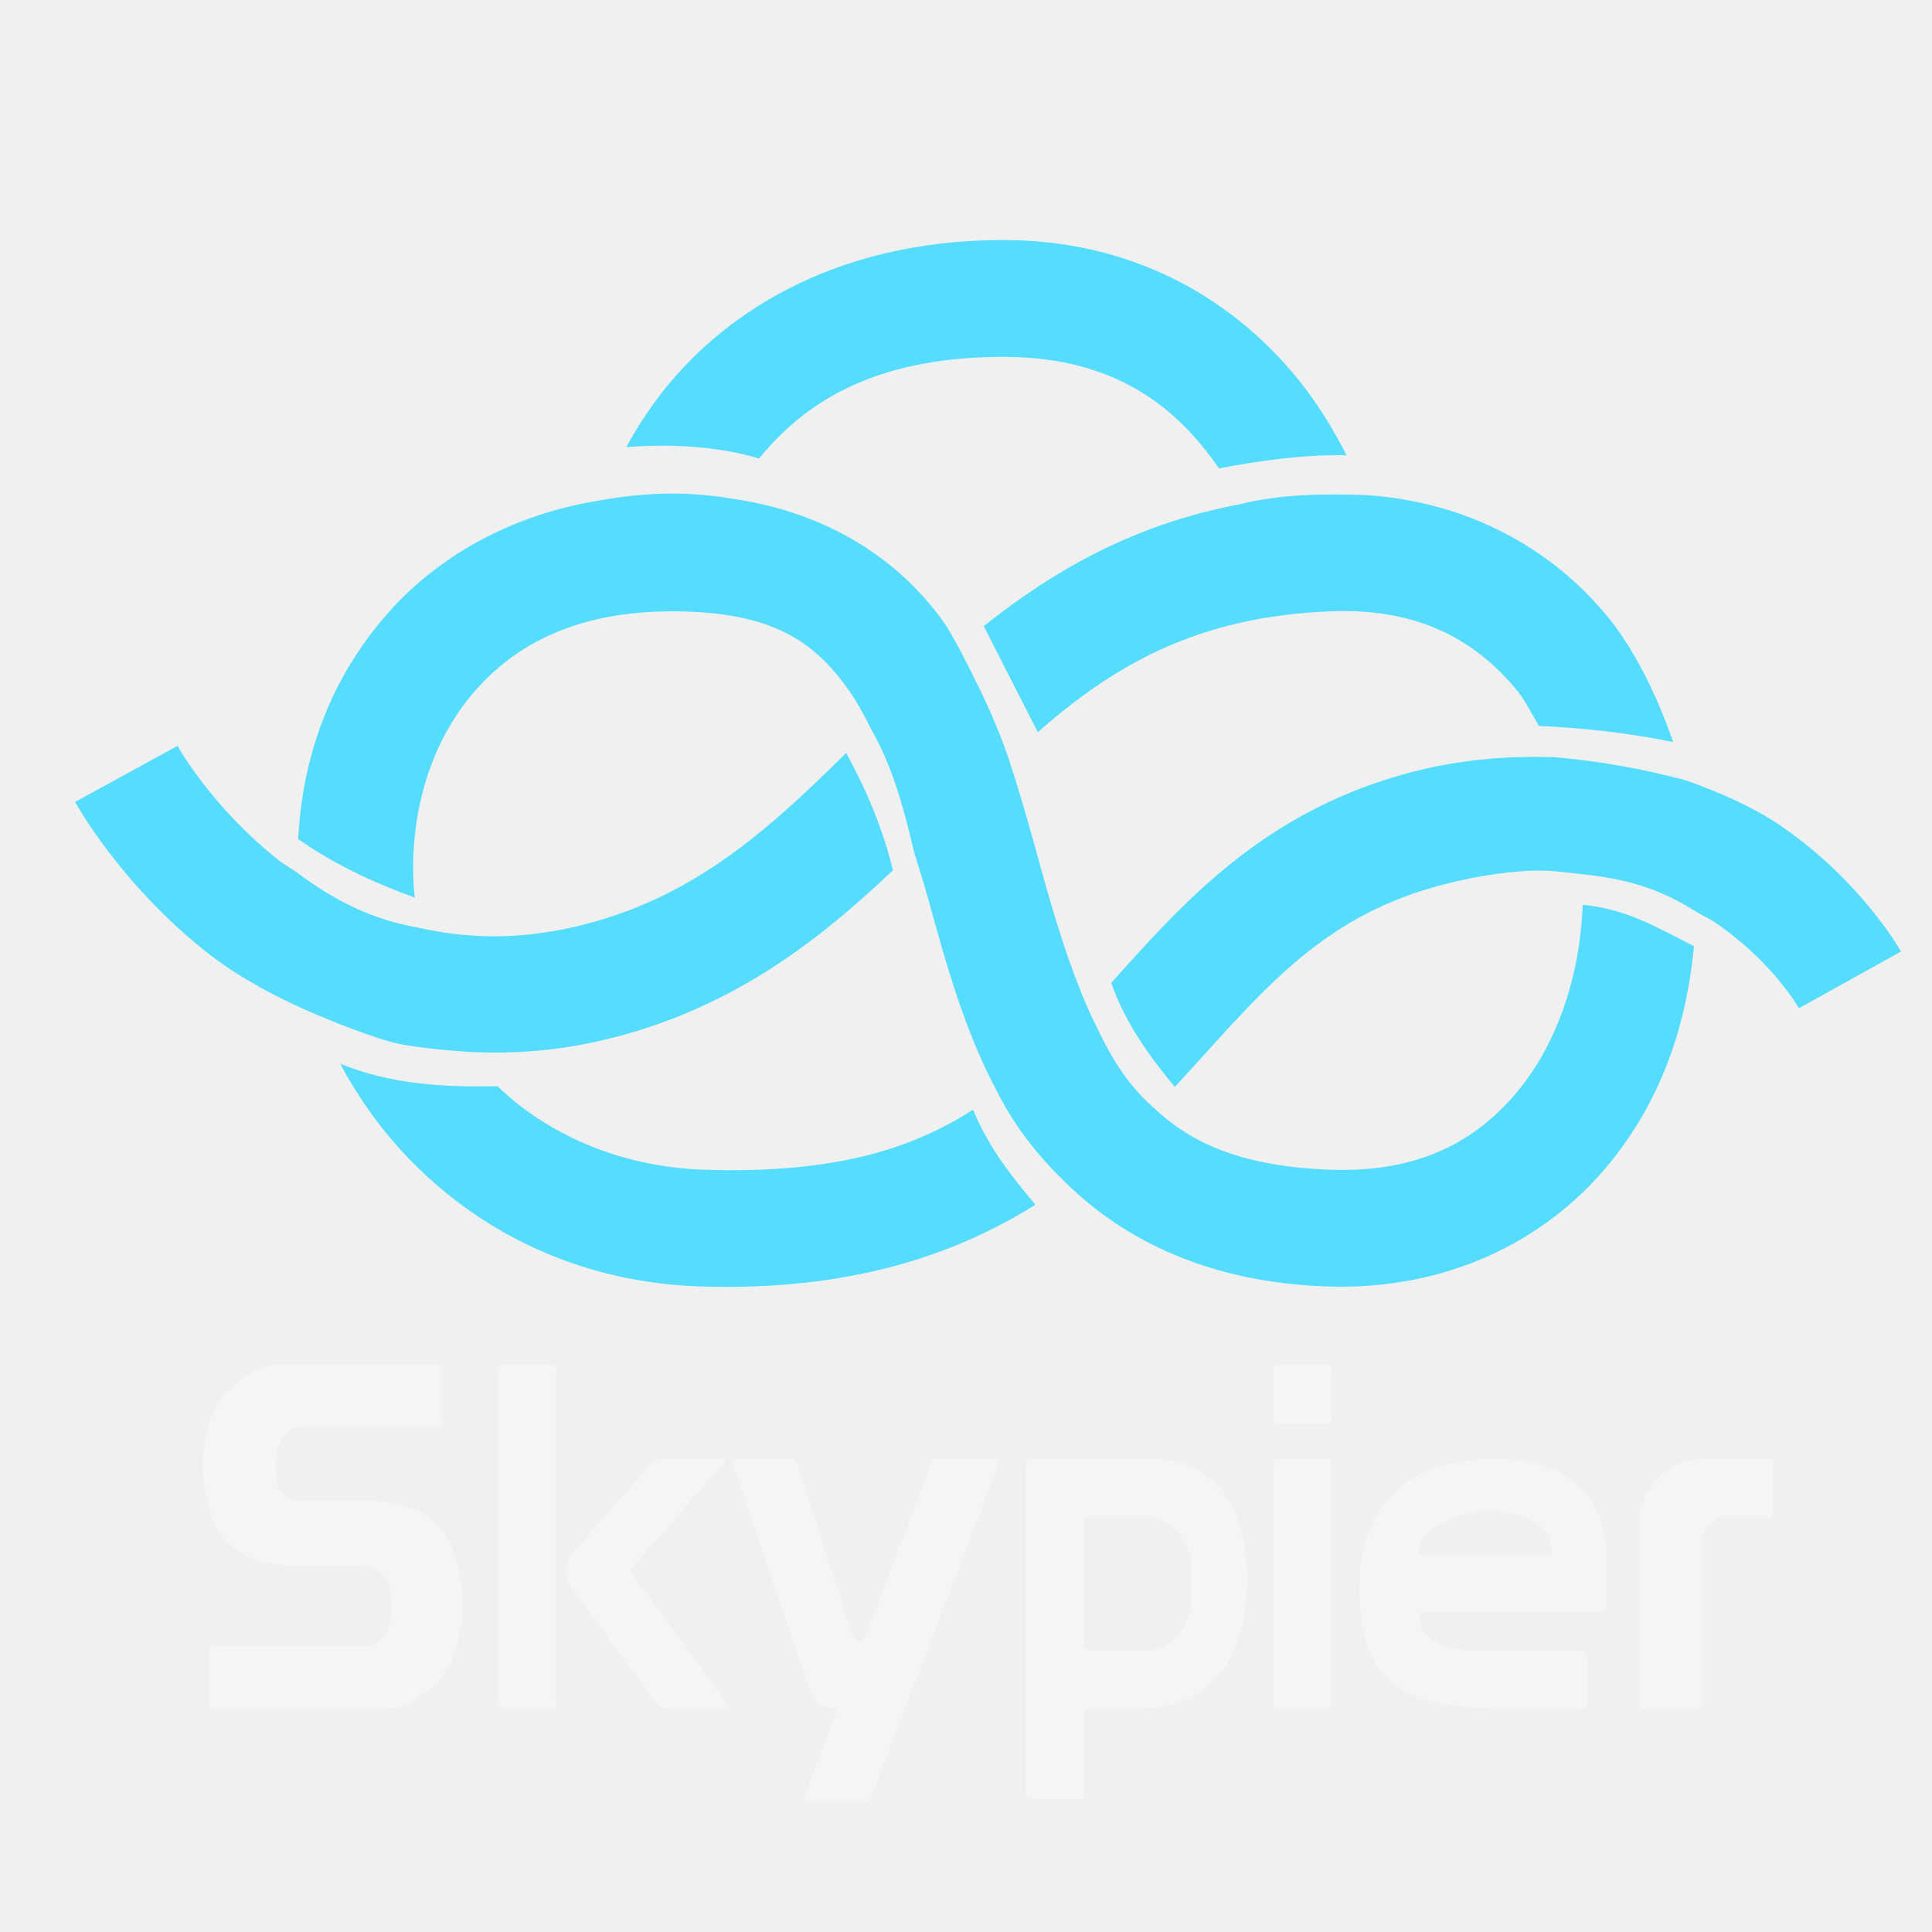
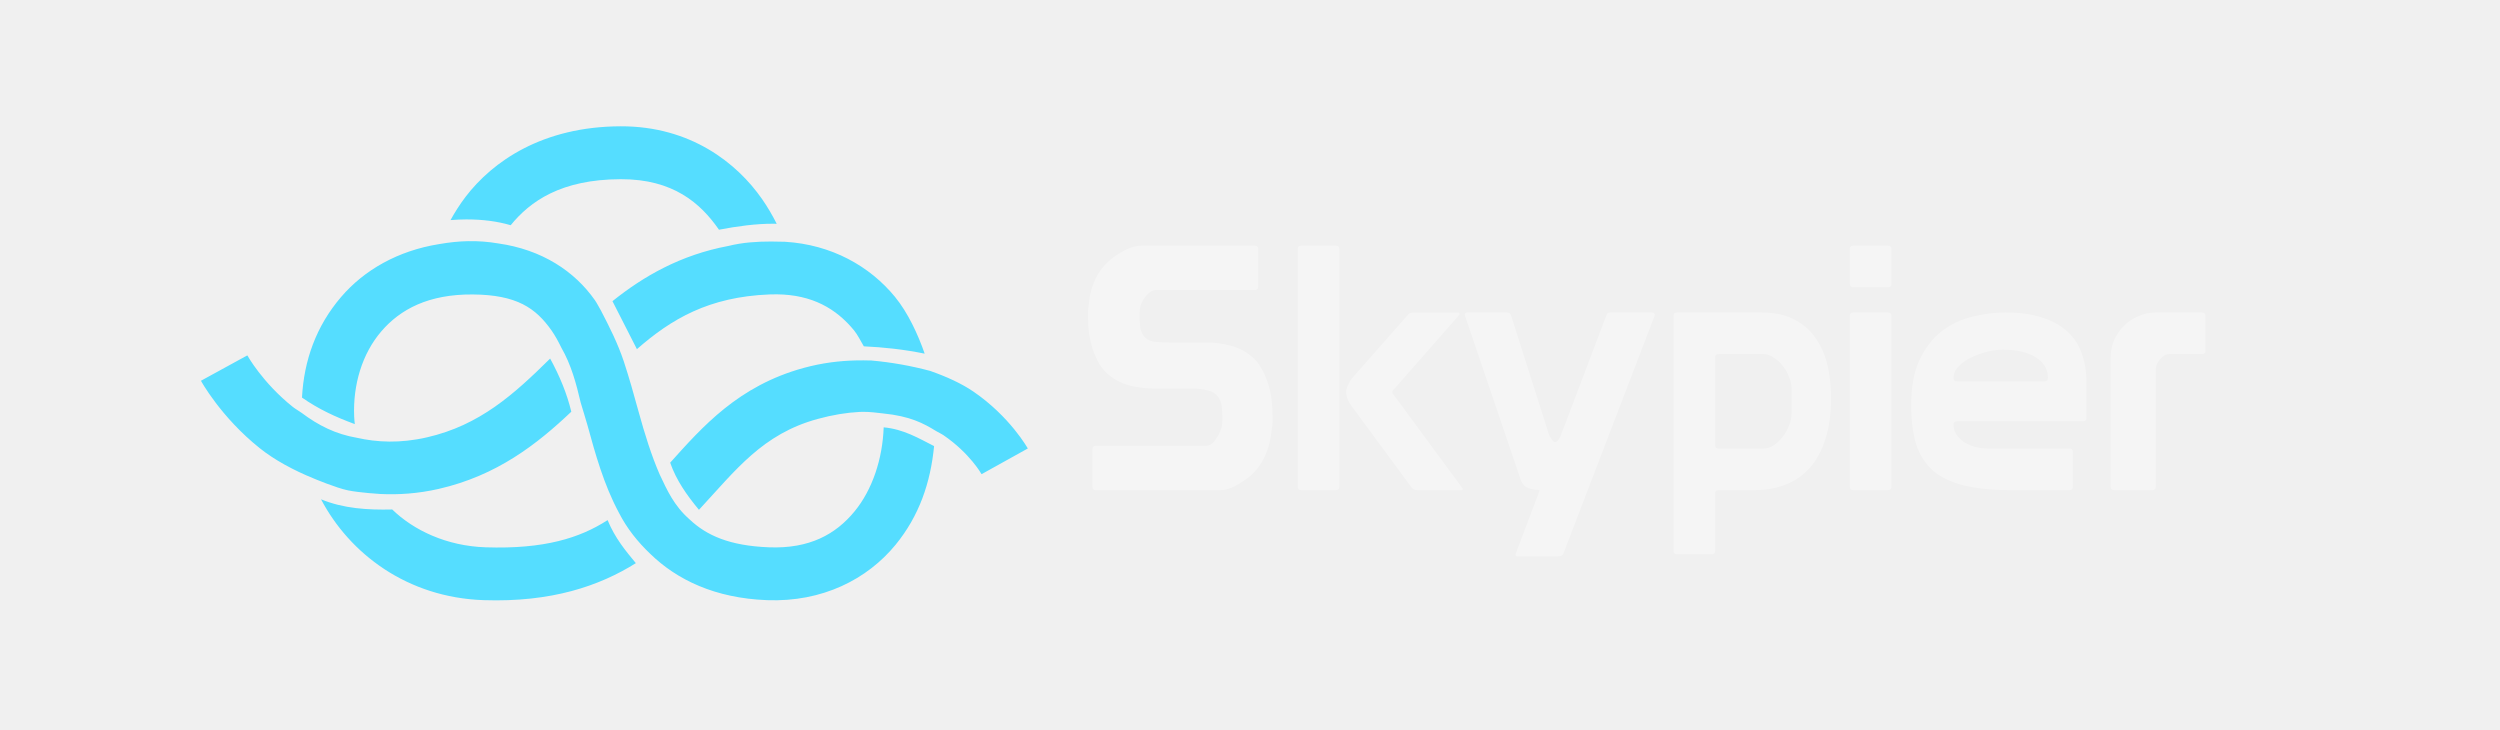
- <svg xmlns="http://www.w3.org/2000/svg" width="500" height="500" version="1.1" viewBox="0 0 132.29 132.29" id="svg32745">
-   <defs id="defs32749" />
-   <g fill="#fff" opacity=".341" stroke-width="2.05" aria-label="Skypier" id="g32741">
-     <path transform="scale(.26458)" d="m72.148 353.28c-1.984 0-4.008 0.537-6.074 1.611-2.066 1.075-3.802 2.191-5.207 3.348-4.794 3.967-7.48 9.547-8.059 16.738-0.165 0.744-0.248 1.487-0.248 2.231v2.356c0 1.901 0.123 3.845 0.371 5.828 0.331 1.901 0.787 3.802 1.365 5.703 0.661 1.818 1.446 3.554 2.356 5.207 0.992 1.57 2.191 2.933 3.596 4.09 2.397 1.901 5.041 3.183 7.934 3.844 2.975 0.661 5.744 0.992 8.307 0.992h14.01c2.066 0 3.842 0.206 5.33 0.619 1.57 0.331 2.769 0.952 3.596 1.861 0.992 1.157 1.571 2.479 1.736 3.967 0.165 1.405 0.248 2.769 0.248 4.092 0 0.909-0.042 1.777-0.125 2.603-0.083 0.827-0.329 1.694-0.742 2.603-0.413 0.992-1.075 2.106-1.984 3.346-0.909 1.157-1.983 1.736-3.223 1.736h-39.922c-0.827 0-1.24 0.414-1.24 1.24v13.637c0 0.827 0.414 1.24 1.24 1.24h45.129c1.818 0 3.72-0.537 5.703-1.611 2.066-1.157 3.802-2.314 5.207-3.471 4.628-4.05 7.272-9.836 7.934-17.357 0.165-0.661 0.248-1.364 0.248-2.107v-2.603c0-1.901-0.123-3.885-0.371-5.951-0.248-2.066-0.704-4.05-1.365-5.951-0.579-1.901-1.364-3.679-2.356-5.332-0.909-1.653-2.066-3.058-3.471-4.215-2.397-1.984-5-3.306-7.811-3.967-2.81-0.744-5.496-1.115-8.059-1.115h-13.885c-1.901 0-3.679-0.083-5.332-0.248-1.57-0.165-2.81-0.702-3.719-1.611-0.992-1.075-1.571-2.316-1.736-3.721-0.165-1.405-0.248-2.769-0.248-4.092 0-0.827 0.042-1.652 0.125-2.478s0.329-1.654 0.742-2.481c0.413-0.909 1.075-1.86 1.984-2.852 0.992-1.075 2.066-1.611 3.223-1.611h35.83c0.827 0 1.24-0.414 1.24-1.24v-13.637c0-0.827-0.414-1.24-1.24-1.24h-41.037zm57.898 0c-0.827 0-1.24 0.414-1.24 1.24v73.52 0.248 12.645c0 0.827 0.414 1.24 1.24 1.24h12.646c0.827 0 1.238-0.414 1.238-1.24v-86.412c0-0.827-0.412-1.24-1.238-1.24h-12.646zm200.72 0c-0.827 0-1.24 0.414-1.24 1.24v12.646c0 0.827 0.414 1.238 1.24 1.238h12.646c0.827 0 1.238-0.412 1.238-1.238v-12.646c0-0.827-0.412-1.24-1.238-1.24h-12.646zm-159.93 24.301c-0.909 0-1.611 0.331-2.107 0.992l-20.084 22.811c-0.661 0.827-1.2 1.737-1.613 2.728-0.413 0.909-0.619 1.694-0.619 2.356 0 0.909 0.206 1.86 0.619 2.852 0.413 0.909 0.91 1.735 1.488 2.478l21.572 29.26c0.579 0.744 1.281 1.115 2.107 1.115h15.994c0.661 0 0.784-0.289 0.371-0.867l-24.547-33.35c-0.165-0.165-0.373-0.414-0.621-0.744-0.165-0.331-0.248-0.579-0.248-0.744 0-0.165 0.083-0.373 0.248-0.621 0.248-0.248 0.456-0.454 0.621-0.619l23.184-26.408c0.331-0.331 0.454-0.619 0.371-0.867 0-0.248-0.206-0.371-0.619-0.371h-16.117zm19.588 0c-0.579 0-0.867 0.289-0.867 0.867 0 0.248 0.04 0.413 0.123 0.496l20.086 59.137c0.413 1.24 0.991 2.15 1.734 2.728 0.827 0.496 1.612 0.827 2.356 0.992 0.744 0.165 1.406 0.248 1.984 0.248 0.579 0 0.867 0.083 0.867 0.248v0.123l-8.678 22.936v0.373c0 0.331 0.206 0.496 0.619 0.496h14.754c1.075 0 1.736-0.331 1.984-0.992l33.102-86.289c0.083-0.165 0.125-0.331 0.125-0.496 0-0.579-0.414-0.867-1.24-0.867h-14.877c-0.744 0-1.2 0.248-1.365 0.744l-15.744 41.531c-0.083 0.248-0.248 0.662-0.496 1.24-0.165 0.496-0.373 1.033-0.621 1.611-0.248 0.496-0.537 0.952-0.867 1.365-0.331 0.413-0.662 0.619-0.992 0.619s-0.66-0.206-0.99-0.619c-0.331-0.496-0.662-0.992-0.992-1.488-0.248-0.579-0.456-1.115-0.621-1.611-0.165-0.579-0.288-0.992-0.371-1.24l-13.143-41.285c-0.248-0.579-0.742-0.867-1.486-0.867h-14.383zm76.246 0c-0.827 0-1.238 0.412-1.238 1.238v85.422c0 0.827 0.412 1.24 1.238 1.24h12.646c0.827 0 1.24-0.414 1.24-1.24v-20.828c0-0.827 0.414-1.24 1.24-1.24h13.018c4.133 0 7.893-0.66 11.281-1.982 3.471-1.322 6.406-3.349 8.803-6.076 2.48-2.728 4.381-6.199 5.703-10.414 1.405-4.215 2.107-9.257 2.107-15.125 0-3.967-0.414-7.81-1.24-11.529-0.827-3.719-2.231-7.027-4.215-9.92-1.901-2.893-4.505-5.206-7.811-6.941-3.223-1.736-7.274-2.603-12.15-2.603h-30.623zm64.098 0c-0.827 0-1.24 0.412-1.24 1.238v62.113c0 0.827 0.414 1.24 1.24 1.24h12.646c0.827 0 1.238-0.414 1.238-1.24v-62.113c0-0.827-0.412-1.238-1.238-1.238h-12.646zm55.418 0c-4.133 0-8.266 0.537-12.398 1.611-4.05 0.992-7.727 2.768-11.033 5.33-3.223 2.562-5.869 6.034-7.936 10.414-1.984 4.298-2.975 9.753-2.975 16.365 0 5.455 0.579 10.125 1.736 14.01 1.24 3.885 3.264 7.11 6.074 9.672 2.893 2.48 6.653 4.298 11.281 5.455 4.711 1.157 10.54 1.734 17.482 1.734h20.951c0.827 0 1.24-0.414 1.24-1.24v-12.645c0-0.827-0.414-1.24-1.24-1.24h-29.506c-1.736 0-3.389-0.206-4.959-0.619-1.57-0.496-2.935-1.117-4.092-1.861-1.075-0.827-1.942-1.735-2.603-2.727-0.661-1.075-0.992-2.231-0.992-3.471 0-0.827 0.414-1.24 1.24-1.24h45.871c0.827 0 1.24-0.414 1.24-1.24v-12.895c0-3.885-0.579-7.396-1.736-10.537-1.075-3.141-2.81-5.787-5.207-7.936-2.397-2.232-5.455-3.925-9.174-5.082-3.719-1.24-8.141-1.859-13.266-1.859zm54.551 0c-2.232 0-4.339 0.454-6.322 1.363-1.984 0.827-3.719 1.983-5.207 3.471s-2.687 3.223-3.596 5.207c-0.827 1.984-1.24 4.05-1.24 6.199v47.111c0 0.827 0.414 1.24 1.24 1.24h13.885c0.827 0 1.24-0.414 1.24-1.24v-42.771c0-0.496 0.123-1.033 0.371-1.611 0.248-0.661 0.579-1.24 0.992-1.736 0.496-0.579 1.033-1.075 1.611-1.488 0.579-0.413 1.24-0.619 1.984-0.619h11.902c0.827 1e-5 1.238-0.414 1.238-1.24v-12.646c0-0.827-0.412-1.238-1.238-1.238h-16.861zm-55.666 13.514c5.207 0 9.258 0.951 12.15 2.852 2.893 1.818 4.338 4.297 4.338 7.438 0 0.827-0.414 1.24-1.24 1.24h-31.861c-0.827 0-1.24-0.414-1.24-1.24 0-1.57 0.62-2.975 1.859-4.215 1.24-1.322 2.769-2.396 4.588-3.223 1.901-0.909 3.842-1.611 5.826-2.107 2.066-0.496 3.927-0.744 5.58-0.744zm-103.27 1.611h16.365c1.24 0 2.437 0.414 3.594 1.24 1.24 0.744 2.315 1.694 3.225 2.852 0.992 1.157 1.777 2.479 2.356 3.967 0.661 1.488 0.992 2.892 0.992 4.215v9.547c0 1.405-0.331 2.852-0.992 4.34-0.579 1.488-1.364 2.85-2.356 4.09-0.909 1.157-1.985 2.15-3.225 2.977-1.157 0.744-2.354 1.115-3.594 1.115h-16.365c-0.827 0-1.24-0.414-1.24-1.24v-31.861c0-0.827 0.414-1.24 1.24-1.24z" stroke-width="7.749" id="path32739" />
+ <svg xmlns="http://www.w3.org/2000/svg" width="1200" height="350" version="1.1" viewBox="0 0 317.5 92.603">
+   <g transform="matrix(.83992 0 0 .83992 21.203 2.2337)" fill="#fff" opacity=".341" stroke-width="2.05" aria-label="Skypier">
+     <path d="m147.42 34.484c-0.825 0-1.667 0.223-2.526 0.67-0.859 0.447-1.581 0.911-2.166 1.392-1.994 1.65-3.111 3.971-3.351 6.961-0.069 0.309-0.103 0.618-0.103 0.928v0.98c0 0.791 0.051 1.599 0.154 2.424 0.138 0.791 0.327 1.581 0.568 2.372 0.275 0.756 0.601 1.478 0.98 2.166 0.412 0.653 0.911 1.22 1.495 1.701 0.997 0.791 2.096 1.323 3.299 1.599 1.237 0.275 2.389 0.413 3.454 0.413h5.827c0.859 0 1.598 0.086 2.217 0.257 0.653 0.137 1.152 0.396 1.495 0.774 0.412 0.481 0.653 1.031 0.722 1.65 0.069 0.584 0.103 1.152 0.103 1.702 0 0.378-0.018 0.739-0.052 1.083-0.034 0.344-0.137 0.705-0.309 1.083-0.172 0.412-0.447 0.876-0.825 1.391-0.378 0.481-0.825 0.722-1.34 0.722h-16.603c-0.344 0-0.516 0.172-0.516 0.516v5.671c0 0.344 0.172 0.516 0.516 0.516h18.768c0.756 0 1.547-0.223 2.372-0.67 0.859-0.481 1.581-0.962 2.166-1.443 1.925-1.684 3.024-4.091 3.299-7.218 0.069-0.275 0.103-0.567 0.103-0.876v-1.083c0-0.791-0.051-1.616-0.154-2.475-0.103-0.859-0.293-1.684-0.568-2.475-0.241-0.791-0.567-1.53-0.98-2.217-0.378-0.687-0.859-1.272-1.443-1.753-0.997-0.825-2.08-1.375-3.248-1.65-1.169-0.309-2.286-0.464-3.351-0.464h-5.774c-0.791 0-1.53-0.034-2.217-0.103-0.653-0.069-1.169-0.292-1.547-0.67-0.412-0.447-0.653-0.963-0.722-1.547-0.069-0.584-0.103-1.152-0.103-1.702 0-0.344 0.018-0.687 0.052-1.031 0.034-0.344 0.137-0.688 0.309-1.032 0.172-0.378 0.447-0.773 0.825-1.186 0.412-0.447 0.859-0.67 1.34-0.67h14.901c0.344 0 0.516-0.172 0.516-0.516v-5.671c0-0.344-0.172-0.516-0.516-0.516h-17.066zm24.079 0c-0.344 0-0.516 0.172-0.516 0.516v35.937c0 0.344 0.172 0.516 0.516 0.516h5.259c0.344 0 0.515-0.172 0.515-0.516v-35.937c0-0.344-0.171-0.516-0.515-0.516h-5.259zm83.475 0c-0.344 0-0.516 0.172-0.516 0.516v5.259c0 0.344 0.172 0.515 0.516 0.515h5.259c0.344 0 0.515-0.171 0.515-0.515v-5.259c0-0.344-0.171-0.516-0.515-0.516zm-66.512 10.106c-0.378 0-0.67 0.138-0.876 0.413l-8.352 9.487c-0.275 0.344-0.499 0.722-0.671 1.135-0.172 0.378-0.257 0.705-0.257 0.98 0 0.378 0.086 0.773 0.257 1.186 0.172 0.378 0.378 0.721 0.619 1.031l8.971 12.169c0.241 0.309 0.533 0.464 0.876 0.464h6.652c0.275 0 0.326-0.12 0.154-0.361l-10.209-13.87c-0.069-0.069-0.155-0.172-0.258-0.309-0.069-0.137-0.103-0.241-0.103-0.309 0-0.069 0.034-0.155 0.103-0.258 0.103-0.103 0.19-0.189 0.258-0.257l9.642-10.983c0.138-0.138 0.189-0.258 0.154-0.361 0-0.103-0.086-0.154-0.257-0.154h-6.703zm8.146 0c-0.241 0-0.361 0.12-0.361 0.361 0 0.103 0.017 0.172 0.051 0.206l8.353 24.594c0.172 0.516 0.412 0.894 0.721 1.135 0.344 0.206 0.67 0.344 0.98 0.413 0.309 0.069 0.585 0.103 0.825 0.103 0.241 0 0.361 0.034 0.361 0.103v0.051l-3.609 9.539v0.155c0 0.137 0.086 0.206 0.258 0.206h6.136c0.447 0 0.722-0.138 0.825-0.413l13.766-35.886c0.034-0.069 0.052-0.138 0.052-0.206 0-0.241-0.172-0.361-0.516-0.361h-6.187c-0.309 0-0.499 0.103-0.568 0.309l-6.548 17.272c-0.034 0.103-0.103 0.275-0.206 0.516-0.069 0.206-0.155 0.43-0.258 0.67-0.103 0.206-0.223 0.396-0.361 0.568-0.138 0.172-0.275 0.257-0.413 0.257-0.138 0-0.274-0.086-0.412-0.257-0.138-0.206-0.275-0.413-0.413-0.619-0.103-0.241-0.19-0.464-0.258-0.67-0.069-0.241-0.12-0.413-0.154-0.516l-5.466-17.17c-0.103-0.241-0.309-0.361-0.618-0.361h-5.982zm31.709 0c-0.344 0-0.515 0.171-0.515 0.515v35.525c0 0.344 0.171 0.516 0.515 0.516h5.259c0.344 0 0.516-0.172 0.516-0.516v-8.662c0-0.344 0.172-0.516 0.516-0.516h5.414c1.719 0 3.282-0.274 4.691-0.824 1.444-0.55 2.664-1.393 3.661-2.527 1.031-1.134 1.822-2.578 2.372-4.331 0.584-1.753 0.876-3.85 0.876-6.29 0-1.65-0.172-3.248-0.516-4.795-0.344-1.547-0.928-2.922-1.753-4.125-0.791-1.203-1.873-2.165-3.248-2.887-1.341-0.722-3.025-1.083-5.053-1.083h-12.735zm26.657 0c-0.344 0-0.516 0.171-0.516 0.515v25.832c0 0.344 0.172 0.516 0.516 0.516h5.259c0.344 0 0.515-0.172 0.515-0.516v-25.832c0-0.344-0.171-0.515-0.515-0.515zm23.047 0c-1.719 0-3.438 0.223-5.156 0.67-1.684 0.412-3.213 1.151-4.588 2.217-1.341 1.066-2.441 2.509-3.3 4.331-0.825 1.787-1.237 4.056-1.237 6.806 0 2.269 0.241 4.211 0.722 5.827 0.516 1.615 1.357 2.957 2.526 4.022 1.203 1.031 2.767 1.787 4.691 2.269 1.959 0.481 4.383 0.721 7.27 0.721h8.713c0.344 0 0.516-0.172 0.516-0.516v-5.259c0-0.344-0.172-0.516-0.516-0.516h-12.271c-0.722 0-1.409-0.086-2.062-0.257-0.653-0.206-1.22-0.465-1.702-0.774-0.447-0.344-0.808-0.721-1.083-1.134-0.275-0.447-0.413-0.928-0.413-1.443 0-0.344 0.172-0.516 0.516-0.516h19.077c0.344 0 0.516-0.172 0.516-0.516v-5.363c0-1.616-0.241-3.076-0.722-4.382-0.447-1.306-1.169-2.406-2.166-3.3-0.997-0.928-2.268-1.632-3.815-2.114-1.547-0.516-3.386-0.773-5.517-0.773zm22.687 0c-0.928 0-1.804 0.189-2.629 0.567-0.825 0.344-1.547 0.825-2.166 1.443-0.619 0.619-1.117 1.341-1.495 2.166-0.344 0.825-0.516 1.684-0.516 2.578v19.592c0 0.344 0.172 0.516 0.516 0.516h5.774c0.344 0 0.516-0.172 0.516-0.516v-17.788c0-0.206 0.051-0.43 0.154-0.67 0.103-0.275 0.241-0.516 0.413-0.722 0.206-0.241 0.43-0.447 0.67-0.619 0.241-0.172 0.516-0.257 0.825-0.257h4.95c0.344 5e-6 0.515-0.172 0.515-0.516v-5.259c0-0.344-0.171-0.515-0.515-0.515h-7.012zm-23.15 5.62c2.166 0 3.85 0.395 5.053 1.186 1.203 0.756 1.804 1.787 1.804 3.093 0 0.344-0.172 0.516-0.516 0.516h-13.25c-0.344 0-0.516-0.172-0.516-0.516 0-0.653 0.258-1.237 0.773-1.753 0.516-0.55 1.152-0.996 1.908-1.34 0.791-0.378 1.598-0.67 2.423-0.876 0.859-0.206 1.633-0.309 2.321-0.309zm-42.948 0.67h6.806c0.516 0 1.013 0.172 1.495 0.516 0.516 0.309 0.963 0.705 1.341 1.186 0.412 0.481 0.739 1.031 0.98 1.65 0.275 0.619 0.413 1.203 0.413 1.753v3.97c0 0.584-0.138 1.186-0.413 1.805-0.241 0.619-0.567 1.185-0.98 1.701-0.378 0.481-0.825 0.894-1.341 1.238-0.481 0.309-0.979 0.464-1.495 0.464h-6.806c-0.344 0-0.516-0.172-0.516-0.516v-13.25c0-0.344 0.172-0.516 0.516-0.516z" stroke-width="3.223" />
  </g>
-   <path d="m68.607 16.436c-11.79 0.029-19.374 5.296-23.478 10.697-0.898 1.182-1.628 2.356-2.246 3.483 0.806-0.058 1.597-0.098 2.359-0.1 2.478-7e-3 4.723 0.286 6.737 0.877 2.928-3.596 7.58-6.936 16.649-6.959 7.928-0.019 12.055 3.647 14.791 7.566 0.017 0.025 0.031 0.049 0.048 0.074 2.821-0.537 5.594-0.917 8.246-0.906 0.164 6.3e-4 0.326 9e-3 0.489 0.012-0.609-1.208-1.334-2.479-2.226-3.756-3.759-5.386-10.76-11.014-21.368-10.988zm-23.036 17.367c-1.47 0.027-2.921 0.184-4.378 0.439l5.2e-4 -3e-3c-3.1e-4 8.2e-4 -7.2e-4 2e-3 -1e-3 3e-3 -6.279 1-11.372 3.929-14.862 8.004-3.757 4.386-5.616 9.563-5.913 15.21 2.494 1.74 5.077 2.942 7.985 4.008-0.038-0.373-0.079-0.745-0.095-1.119-0.204-4.848 1.219-9.538 4.097-12.898 2.878-3.36 7.167-5.636 13.83-5.586 6.675 0.051 9.534 2.065 11.917 5.447 0.537 0.762 1.015 1.644 1.471 2.578-9e-5 9e-5 -4.4e-4 -8e-5 -5.2e-4 0 8e-5 1.4e-4 -8e-5 3.9e-4 0 5.2e-4 1.517 2.641 2.251 5.423 2.939 8.345 8e-5 -9e-5 4.2e-4 8e-5 5.1e-4 0 0.335 1.156 0.69 2.199 1.023 3.412 1.187 4.318 2.451 8.922 4.721 13.162-1.1e-4 9e-5 -4.1e-4 -9e-5 -5.2e-4 0 7e-5 1.4e-4 -6e-5 3.8e-4 0 5.2e-4 1.267 2.489 2.907 4.491 4.738 6.244 4.059 3.963 9.842 6.737 17.695 7.035 8.337 0.317 15.144-3.14 19.435-8.381 3.555-4.342 5.282-9.362 5.821-14.914-2.317-1.173-4.612-2.566-7.623-2.836-0.171 4.771-1.7 9.407-4.384 12.684-2.866 3.501-6.837 5.687-12.943 5.455-5.979-0.227-9.445-1.796-12.002-4.199h-5.1e-4c-2.39-2.096-3.433-4.475-4.549-6.838-1.238-2.844-2.247-6.077-3.197-9.531-0.683-2.485-1.396-5.052-2.232-7.582h-5.1e-4c-0.899-2.678-2.146-5.168-3.435-7.635h5.1e-4v-5.1e-4c-0.321-0.532-0.577-1.092-0.939-1.607-3.05-4.329-7.946-7.619-14.622-8.562-1.536-0.262-3.026-0.364-4.496-0.337zm45.737 0.056c-2.122-9e-4 -4.244 0.134-6.37 0.659-7.301 1.362-12.882 4.605-17.576 8.357l3.697 7.258c5.206-4.556 10.849-7.908 20.053-8.274 0.373-0.015 0.738-0.02 1.095-0.017 5.359 0.055 8.989 2.167 11.688 5.456 0.493 0.601 1.072 1.712 1.474 2.407 3.013 0.139 6 0.46 9.201 1.107-1.009-2.899-2.526-6.192-4.491-8.587-3.819-4.655-9.607-7.909-16.649-8.331-0.707-0.021-1.415-0.036-2.122-0.037zm-79.154 17.214-7.013 3.84s2.985 5.481 8.896 10.199c2.214 1.767 5.053 3.313 8.179 4.588 0 0 3.408 1.436 5.181 1.792 1.772 0.356 4.853 0.543 4.853 0.543l3e-3 3e-3c-7.2e-4 -1e-3 -1e-3 -2e-3 -2e-3 -3e-3 2.772 0.131 5.706-0.052 8.842-0.769 8.796-2.013 14.855-6.749 20.048-11.672-0.665-2.788-1.789-5.451-3.199-8.038-5.482 5.416-10.649 10.088-18.634 11.915-4.092 0.936-7.547 0.75-10.619 0.058-1.5e-4 -8.7e-4 -3.6e-4 -2e-3 -5.1e-4 -3e-3v3e-3c-3.166-0.545-5.783-1.854-8.334-3.771-0.43-0.308-0.927-0.576-1.328-0.897-4.603-3.674-6.871-7.787-6.871-7.787zm91.947 0.766c-2.449 0.063-5.031 0.368-7.83 1.134-9.859 2.697-15.291 8.884-20.181 14.326 0.927 2.667 2.543 4.951 4.353 7.126 5.605-6.052 9.613-11.458 17.94-13.736 2.298-0.629 4.388-0.96 6.293-1.061 0.167-9e-3 0.332-0.013 0.493-0.015 1.13-0.014 2.127 0.127 3.145 0.244 4.065 0.407 6.105 1.504 7.979 2.658 0.366 0.222 0.802 0.411 1.141 0.643 3.999 2.739 5.74 5.881 5.74 5.881l6.992-3.886s-2.671-4.798-8.213-8.594c-1.803-1.235-4.071-2.265-6.541-3.133-2.898-0.776-5.864-1.306-8.902-1.577-1.7e-4 0-3.4e-4 1e-5 -5.1e-4 0-0.79-0.024-1.591-0.03-2.408-9e-3zm-80.802 20.997c4.301 8.184 13.001 14.866 24.619 15.25 10.19 0.337 17.418-2.116 22.982-5.596-1.567-1.89-3.138-3.771-4.272-6.508-4.211 2.718-9.604 4.404-18.444 4.111-5.948-0.197-10.905-2.6-14.122-5.719-3.72 0.089-7.366-0.142-10.763-1.539z" color="#000000" fill="#5df" style="-inkscape-stroke:none;paint-order:stroke fill markers" id="path32743" />
+   <path d="m78.827 16.039c-9.903 0.024-16.273 4.449-19.72 8.985-0.754 0.993-1.368 1.978-1.887 2.925 0.677-0.049 1.341-0.082 1.981-0.084 2.081-0.006 3.967 0.24 5.658 0.737 2.459-3.021 6.366-5.826 13.984-5.845 6.659-0.016 10.125 3.063 12.423 6.355 0.015 0.021 0.026 0.041 0.04 0.062 2.37-0.451 4.698-0.77 6.926-0.761 0.138 5.29e-4 0.274 0.008 0.411 0.01-0.511-1.015-1.121-2.082-1.869-3.155-3.157-4.524-9.037-9.251-17.947-9.229zm-19.348 14.587c-1.235 0.023-2.454 0.154-3.677 0.369l4.37e-4 -0.003c-2.6e-4 6.89e-4 -6.05e-4 0.002-8.4e-4 0.003-5.274 0.84-9.552 3.3-12.483 6.723-3.155 3.684-4.717 8.033-4.966 12.775 2.094 1.461 4.264 2.471 6.707 3.367-0.032-0.313-0.067-0.625-0.08-0.94-0.172-4.072 1.024-8.011 3.442-10.833 2.418-2.822 6.02-4.734 11.616-4.691 5.607 0.043 8.008 1.734 10.009 4.575 0.451 0.64 0.852 1.381 1.236 2.165-7.5e-5 7.6e-5 -3.69e-4 -6.7e-5 -4.36e-4 0 6.7e-5 1.18e-4 -6.8e-5 3.28e-4 0 4.37e-4 1.274 2.218 1.891 4.555 2.469 7.009 6.7e-5 -7.5e-5 3.53e-4 6.8e-5 4.28e-4 0 0.281 0.971 0.579 1.847 0.859 2.866 0.997 3.627 2.059 7.494 3.965 11.055-9.3e-5 7.6e-5 -3.45e-4 -7.5e-5 -4.37e-4 0 5.9e-5 1.18e-4 -5e-5 3.2e-4 0 4.37e-4 1.064 2.091 2.442 3.772 3.98 5.244 3.409 3.329 8.266 5.658 14.862 5.909 7.002 0.266 12.72-2.638 16.324-7.039 2.986-3.647 4.436-7.863 4.889-12.527-1.946-0.985-3.874-2.155-6.403-2.382-0.143 4.008-1.428 7.901-3.682 10.654-2.408 2.94-5.742 4.777-10.871 4.582-5.022-0.191-7.933-1.509-10.081-3.527h-4.28e-4c-2.008-1.76-2.884-3.758-3.821-5.743-1.04-2.389-1.887-5.104-2.685-8.005-0.574-2.087-1.172-4.243-1.875-6.368h-4.28e-4c-0.755-2.249-1.803-4.34-2.885-6.413h4.28e-4v-4.28e-4c-0.27-0.447-0.485-0.918-0.789-1.349-2.562-3.636-6.674-6.399-12.281-7.191-1.29-0.22-2.541-0.306-3.776-0.283zm38.415 0.047c-1.782-7.56e-4 -3.565 0.112-5.35 0.554-6.132 1.144-10.82 3.868-14.762 7.02l3.106 6.096c4.372-3.827 9.112-6.642 16.843-6.95 0.313-0.012 0.62-0.017 0.92-0.014 4.501 0.046 7.55 1.82 9.817 4.582 0.414 0.504 0.9 1.438 1.238 2.022 2.531 0.117 5.039 0.386 7.728 0.93-0.847-2.435-2.122-5.201-3.772-7.213-3.208-3.91-8.069-6.643-13.984-6.997-0.594-0.017-1.188-0.031-1.782-0.031zm-66.483 14.458-5.891 3.225s2.507 4.604 7.472 8.566c1.859 1.484 4.244 2.783 6.87 3.853 0 0 2.862 1.206 4.351 1.505 1.489 0.299 4.076 0.456 4.076 0.456l0.003 0.003c-6.04e-4 -8.4e-4 -8.4e-4 -0.002-0.002-0.003 2.328 0.11 4.792-0.044 7.426-0.646 7.388-1.691 12.477-5.668 16.839-9.803-0.559-2.341-1.502-4.579-2.687-6.751-4.605 4.549-8.944 8.473-15.651 10.008-3.437 0.786-6.339 0.63-8.919 0.049-1.26e-4 -7.31e-4 -3.03e-4 -0.002-4.29e-4 -0.003v0.003c-2.659-0.458-4.857-1.557-7-3.168-0.361-0.259-0.778-0.484-1.115-0.753-3.866-3.086-5.771-6.54-5.771-6.54zm77.228 0.644c-2.057 0.053-4.226 0.309-6.577 0.952-8.281 2.265-12.843 7.462-16.95 12.033 0.778 2.24 2.136 4.158 3.656 5.985 4.708-5.083 8.074-9.624 15.068-11.537 1.93-0.528 3.686-0.807 5.285-0.891 0.14-0.008 0.278-0.011 0.414-0.013 0.949-0.012 1.787 0.107 2.642 0.205 3.414 0.342 5.128 1.263 6.702 2.232 0.307 0.187 0.674 0.345 0.958 0.54 3.359 2.301 4.821 4.939 4.821 4.939l5.873-3.264s-2.243-4.03-6.898-7.218c-1.515-1.038-3.42-1.902-5.494-2.631-2.434-0.652-4.925-1.097-7.477-1.324-1.4e-4 0-2.8e-4 9e-6 -4.2e-4 0-0.663-0.02-1.337-0.025-2.022-0.008zm-67.867 17.636c3.613 6.874 10.92 12.486 20.678 12.809 8.559 0.283 14.63-1.777 19.303-4.7-1.316-1.587-2.636-3.167-3.588-5.466-3.537 2.283-8.067 3.699-15.491 3.453-4.996-0.165-9.159-2.184-11.861-4.803-3.125 0.075-6.187-0.119-9.04-1.293z" color="#000000" fill="#5df" stroke-width=".84" style="-inkscape-stroke:none;paint-order:stroke fill markers" />
</svg>
